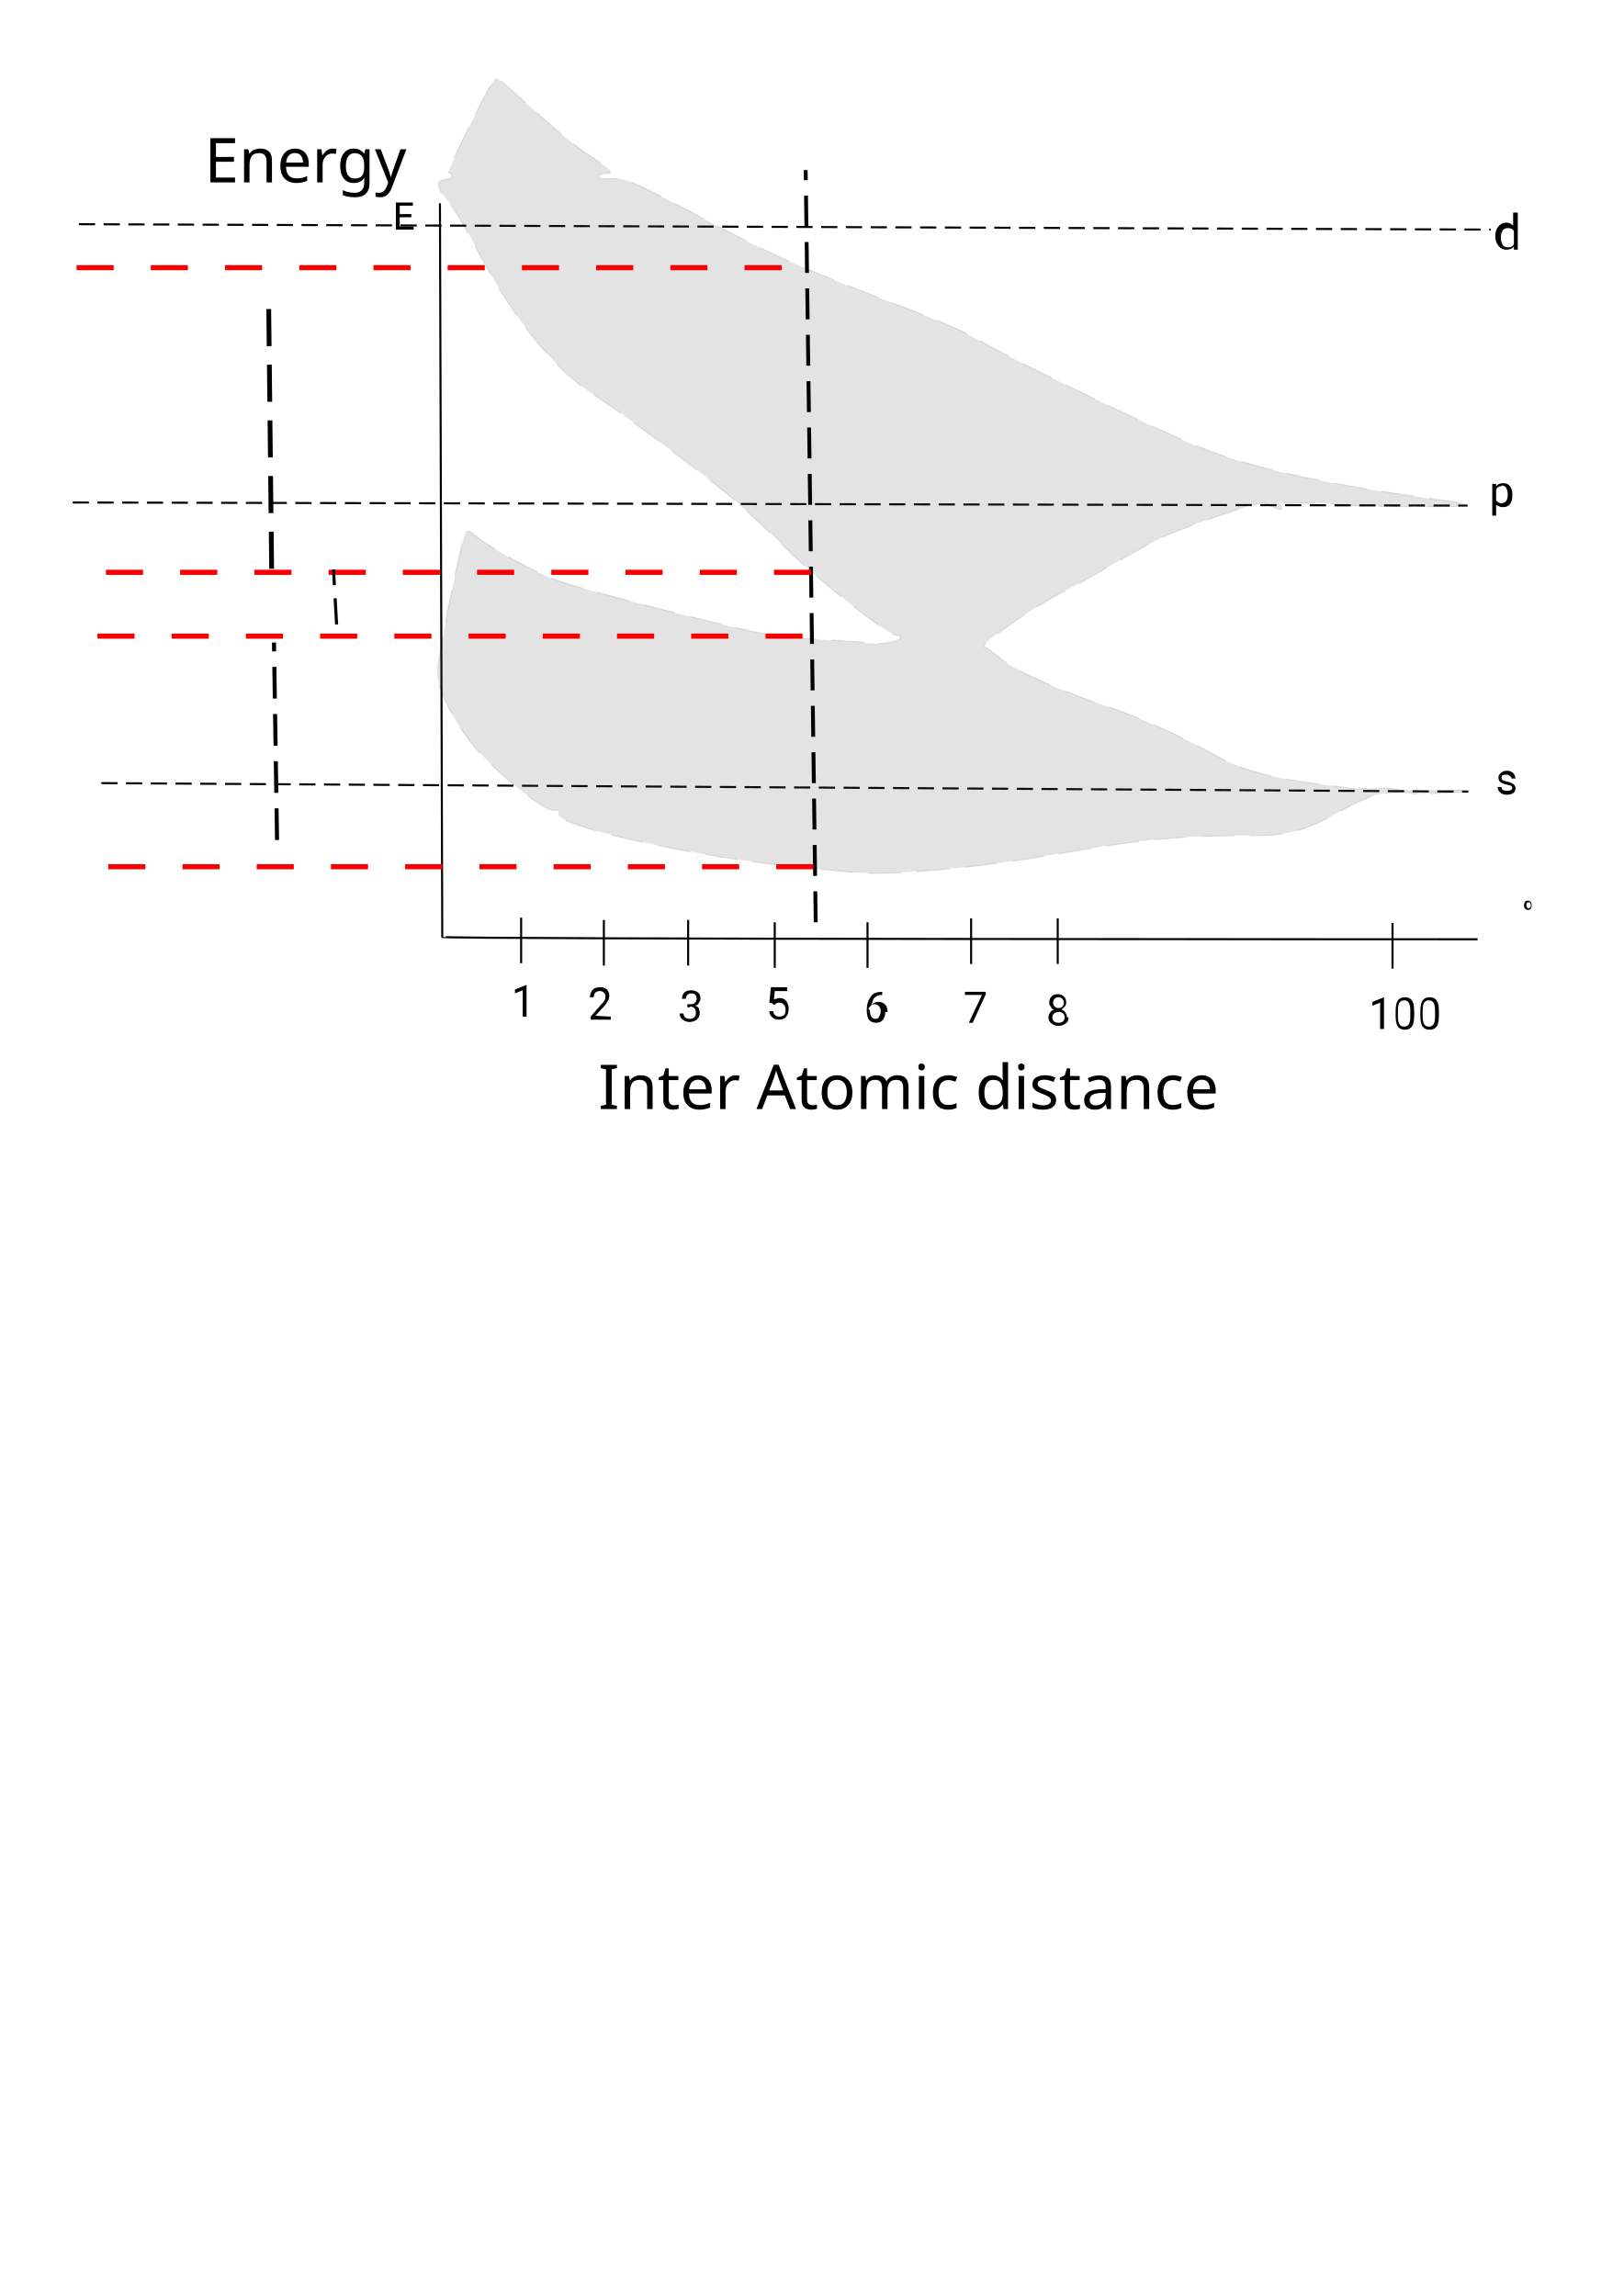
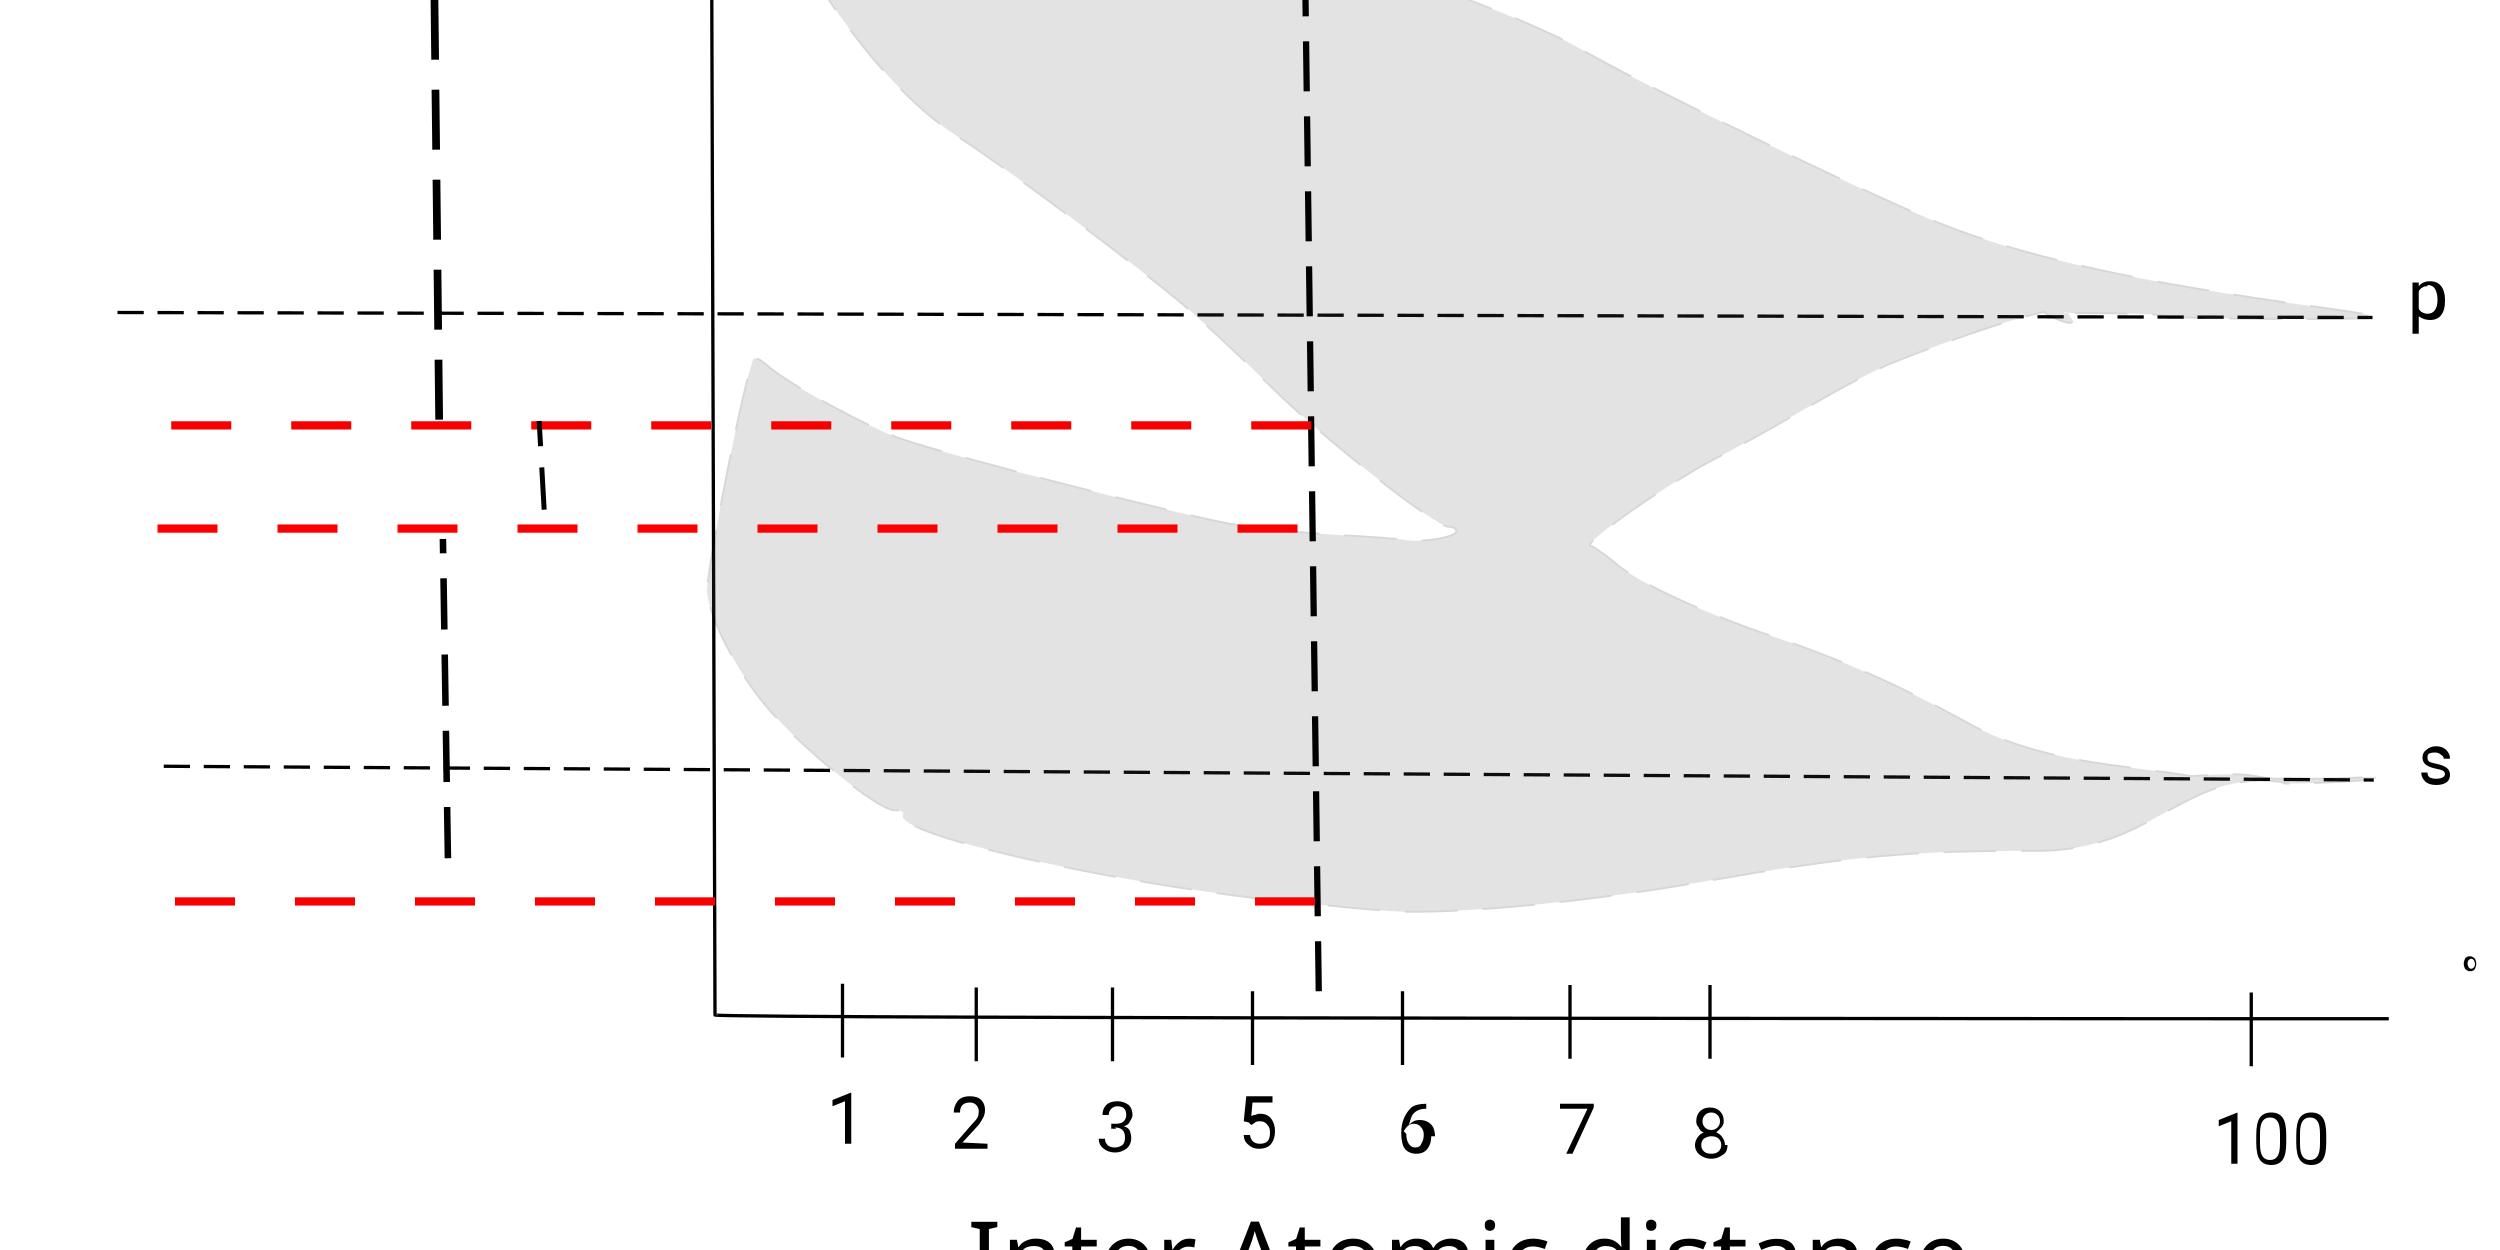
- <svg xmlns="http://www.w3.org/2000/svg" xmlns:xlink="http://www.w3.org/1999/xlink" version="1.1" viewBox="0 0 210 297">
+ <svg xmlns="http://www.w3.org/2000/svg" xmlns:xlink="http://www.w3.org/1999/xlink" version="1.1" height="400" wdith="400" viewBox="0 40 200 100">
  <defs>
    <pattern id="b" width="30.066" height="5.181" patternUnits="userSpaceOnUse">
      <path d="M7.6.1C5.1-.2 2.7.3 0 1.8v1.3c2.8-1.6 5.2-2 7.5-1.8s4.5 1.1 6.8 1.9c4.6 1.7 9.6 3.5 15.8-.2V1.7c-6.4 3.7-10.8 2-15.4.3-2.3-.9-4.6-1.8-7.1-2z" />
    </pattern>
    <path id="a" d="m182.9 130.8v0.6q0 1-0.3 1.4t-0.9 0.4-0.9-0.4-0.3-1.4v-0.6q0-1 0.3-1.4t0.9-0.4 0.9 0.4 0.3 1.4zm-0.5 0.7v-0.8q0-0.7-0.2-1t-0.6-0.3-0.6 0.3-0.2 1v0.8q0 0.7 0.2 1t0.6 0.3 0.6-0.3 0.2-1z" />
  </defs>
  <g fill="none" stroke="#000" stroke-width=".265">
    <path d="M56.9 26.3l.3 94.9c0 .3 133.9.3 133.9.3" marker-end="url(#Z)" marker-start="url(#a)" />
    <path d="M67.4 118.7v5.9m10.7-5.6v5.9M89 119v5.9m11.2-5.6v5.9m12-5.9v5.9m13.4-6.4v5.9m11.2-5.9v5.9m43.3-5.3v5.9" />
  </g>
  <path d="M197.1 117.1q0-.2.1-.4.1-.2.4-.2.2 0 .4.2.1.2.1.4 0 .2-.1.4-.1.2-.4.2-.2 0-.4-.2-.1-.2-.1-.4zm.3 0q0 .1.1.3.1.1.2.1.1 0 .2-.1.1-.1.1-.3 0-.1-.1-.3-.1-.1-.2-.1-.1 0-.2.1-.1.1-.1.3zM51.2 29.7v-3.5h2.2v.4h-1.7v1.1h1.5v.4h-1.5v1.2h1.8v.4zm16.9 97.8v4h-.5v-3.4l-1 .4v-.5l1.5-.6zm10.9 4v.4h-2.6v-.4l1.3-1.5q.4-.4.5-.6.1-.2.1-.5 0-.3-.2-.5-.2-.2-.5-.2-.4 0-.6.2-.2.2-.2.6h-.5q0-.5.3-.9.3-.4 1-.4.6 0 .9.3.3.3.3.8 0 .4-.2.7-.2.4-.5.7l-1.1 1.2zm10.3-1.2h-.4v-.4h.4q.4 0 .6-.2.2-.2.2-.5 0-.7-.7-.7-.3 0-.5.2-.2.2-.2.5h-.5q0-.5.3-.8.3-.3.9-.3.5 0 .9.3.3.3.3.8 0 .2-.2.5-.1.3-.5.4.4.1.5.4.1.3.1.5 0 .6-.4.9-.4.3-.9.3-.5 0-.9-.3-.4-.3-.4-.8h.5q0 .3.2.5.2.2.6.2.3 0 .6-.2.2-.2.2-.6 0-.4-.2-.6-.2-.2-.6-.2zm10.6-.5l-.4-.1.2-2h2.1v.5h-1.6l-.1 1.1q.1-.1.3-.1.2-.1.4-.1.6 0 .9.4.3.4.3 1 0 .6-.3 1-.3.4-1 .4-.5 0-.8-.3-.4-.3-.4-.8h.5q.1.7.8.7.4 0 .6-.2.2-.2.2-.7 0-.4-.2-.6-.2-.3-.6-.3-.3 0-.4.1-.1.1-.3.2zm14.6 1.1q0 .6-.3 1-.3.4-.9.4-.4 0-.7-.2-.3-.2-.4-.6-.1-.4-.1-.7v-.2q0-.6.2-1.1.2-.5.6-.9.4-.3 1.2-.3v.4q-.5 0-.8.2-.3.2-.4.5-.1.3-.2.6.2-.2.4-.3.2-.1.5-.1.4 0 .7.2.3.2.4.5.1.3.1.6zm-2-.2q0 .5.2.8.2.3.5.3.4 0 .5-.3.2-.3.2-.7 0-.4-.2-.6-.2-.3-.6-.3-.3 0-.5.2-.2.2-.3.4zm66.5-1.6v4h-.5v-3.4l-1 .4v-.5l1.5-.6z" />
  <use xlink:href="#a" />
  <use x="3.2" xlink:href="#a" />
  <path d="M138.2 131.6q0 .6-.4.8-.4.3-.9.3-.5 0-.9-.3-.4-.3-.4-.8 0-.3.2-.6.2-.3.5-.4-.3-.1-.4-.4-.2-.2-.2-.5 0-.5.3-.8.3-.3.8-.3.5 0 .8.3.3.3.3.8 0 .3-.2.5-.2.2-.4.4.3.1.5.4.2.3.2.6zm-.6-1.9q0-.3-.2-.5-.2-.2-.5-.2-.3 0-.5.2-.2.2-.2.5 0 .3.2.5.2.2.5.2.3 0 .5-.2.2-.2.2-.5zm.1 1.9q0-.3-.2-.5-.2-.2-.6-.2-.3 0-.6.2-.2.2-.2.5 0 .3.2.5.2.2.6.2.4 0 .6-.2.2-.2.2-.5zm-10.2-3.3v.3l-1.7 3.7h-.5l1.7-3.6h-2.2v-.4z" />
  <g stroke="#000">
    <path d="M13.1 101.3l176.8 1.1M9.4 65l180.4.4M10.2 29l182.6.7" fill="none" stroke-dasharray="2.1 1.1" stroke-width=".265" />
    <path d="M101.452 111.974c-14.1-1.62-30.1-5.37-29.2-6.8.12-.2-.2-.36-.72-.36-1.3 0-7.56-5.1-10.26-8.34-2.28-2.73-4.38-6.72-4.7-9-.18-1.26 3.18-18.24 3.75-18.8.12-.12.63.18 1.14.63 1.44 1.32 8.07 4.95 10.68 5.82 3.8 1.32 22.47 6.12 26.28 6.78 1.92.33 5.64.72 8.28.87s5.22.33 5.73.42c1.26.24 4.08-.2 4.08-.7 0-.2-.27-.36-.63-.36-1.08 0-10.05-7.08-14.2-11.2-2.16-2.13-5.22-5-6.84-6.4-3.57-3.06-14.7-11.37-18.06-13.5-5.22-3.33-10.65-10.17-15.48-19.53-1.23-2.34-2.8-4.92-3.5-5.7-1.38-1.47-1.4-2.58-.1-2.58.8 0 1.08-.66.36-.9-.33-.12 5.22-11.37 6.03-12.24.1-.1 1.05.66 2.13 1.65 5.76 5.22 7.8 6.93 10.47 8.7 2.52 1.68 2.8 1.95 1.83 1.95-.6 0-1.1.2-1.1.45 0 .3.66.4 1.74.3 1.56-.15 2.55.27 9.78 4.08 11.88 6.3 12.96 6.78 30.27 13.44 2.73 1.05 6.06 2.55 7.4 3.36 4.56 2.67 22.17 11.22 28.2 13.7 13.32 5.5 36.118 7.156 34.978 7.666-.63.27-16.638.124-16.638-.116 0-.2-7.098-.233-7.758-.233s-.124-.158.028.027c1.494 1.813-2.198-.13-1.928-.13.45 0-2.53.316-11.95 4.036-1.26.48-4.4 2.13-7 3.66s-5.76 3.27-7 3.9c-3.66 1.83-10.98 6.9-10.3 7.14.33.12 1.23.75 2 1.4 1.74 1.53 7.14 4.02 12.57 5.85 5.46 1.83 10.2 3.93 15.45 6.84 6 3.33 12.407 3.38 18.077 4.34 5.414-.43 5.034.194 6.654.207 7.857.068 8.12-.34 8.12-.07 0 .3-8.494.547-7.264.427 0 0-1.578-.517-4.308.053-5.07 1.1-7.928 5.39-15.698 5.36-10.14-.03-14.76.4-26.58 2.46-8.73 1.53-18.54 2.52-24.1 2.4-1.35-.03-6.18-.48-10.7-1z" fill="#4d4d4d" fill-rule="evenodd" opacity=".16" stroke-dasharray="4.1 2.1" stroke-linecap="round" stroke-linejoin="bevel" stroke-width=".155" />
  </g>
  <path d="M195.8 32.3v-.4q-.3.4-1 .4-.6 0-1-.5-.4-.5-.4-1.2v-.1q0-.8.4-1.2.4-.5 1-.5.6 0 .9.4v-1.7h.6v4.8zm-1.7-1.6q0 .5.2.9.2.4.7.4.3 0 .5-.1.2-.1.3-.3v-1.7q-.1-.2-.3-.3-.2-.1-.5-.1-.5 0-.7.4-.2.4-.2.9zm.3 34.9q-.5 0-.9-.3v1.4h-.5v-4.1h.5v.3q.3-.4.9-.4.6 0 .9.4.3.4.3 1.1v.1q0 .7-.3 1.1-.3.4-.9.4zm-.2-2.7q-.3 0-.4.1-.2.1-.3.3v1.4q.1.2.3.3.2.1.4.1.4 0 .6-.3.2-.3.2-.8v-.1q0-.4-.2-.8-.2-.3-.6-.3zm1.4 39.1q0-.2-.1-.3-.1-.1-.6-.2-.5-.1-.8-.3-.3-.2-.3-.6 0-.4.3-.6.3-.3.8-.3.5 0 .8.3.3.3.3.7h-.5q0-.2-.2-.3-.2-.2-.5-.2-.3 0-.5.1-.1.1-.1.3 0 .2.1.3.1.1.6.2.5.1.8.3.3.2.3.6 0 .4-.3.6-.3.2-.8.2-.6 0-.9-.3-.3-.3-.3-.7h.5q0 .3.2.4.2.1.5.1.3 0 .5-.1.2-.1.2-.3z" />
  <path d="M105.5 119.3L104.2 22" fill="url(#b)" marker-end="url(#X)" marker-mid="url(#W)" marker-start="url(#W)" stroke="#000" stroke-dasharray="4 2" stroke-width=".5" />
  <g transform="matrix(1 0 0 1.1007 0 -7.8612)" fill="none" stroke-dasharray="4.8, 4.8" stroke-width=".6">
    <path d="M104.9 74.4H11.6" stroke="#f90000" />
    <path d="M103.8 81.9H10.5" stroke="#fc0000" />
    <path d="M101.1 38.6H7.8m97.4 70.4H11.8" stroke="#f90000" />
  </g>
  <g stroke="#000">
    <path d="M35.133 73.573l-.4-35.72" fill="url(#Q)" marker-end="url(#S)" marker-start="url(#R)" stroke-dasharray="4.8, 2.4" stroke-width=".618" />
    <path d="m35.833 108.66l-0.4-25.545" fill="url(#M)" marker-end="url(#p)" marker-start="url(#o)" stroke-dasharray="4.1, 2" stroke-width=".523" />
    <path transform="matrix(1 0 0 1.0599 -.66741 -4.8629)" d="M44.2 80.8l-.4-6.7" fill="url(#b)" marker-end="url(#AC)" marker-start="url(#AB)" stroke-dasharray="3.2, 1.6" stroke-width=".4" />
  </g>
  <text x="77.396" y="143.466" font-family="'Arabic Newspaper'" font-size="8px" letter-spacing="0" word-spacing="0" xml:space="preserve">
    <tspan x="77.396" y="143.466">Inter Atomic distance</tspan>
  </text>
  <text x="26.428" y="23.596" font-family="Adobe New Century Schoolbook" font-size="8" letter-spacing="0" word-spacing="0" xml:space="preserve">
    <tspan x="26.428" y="23.596">Energy</tspan>
  </text>
</svg>
